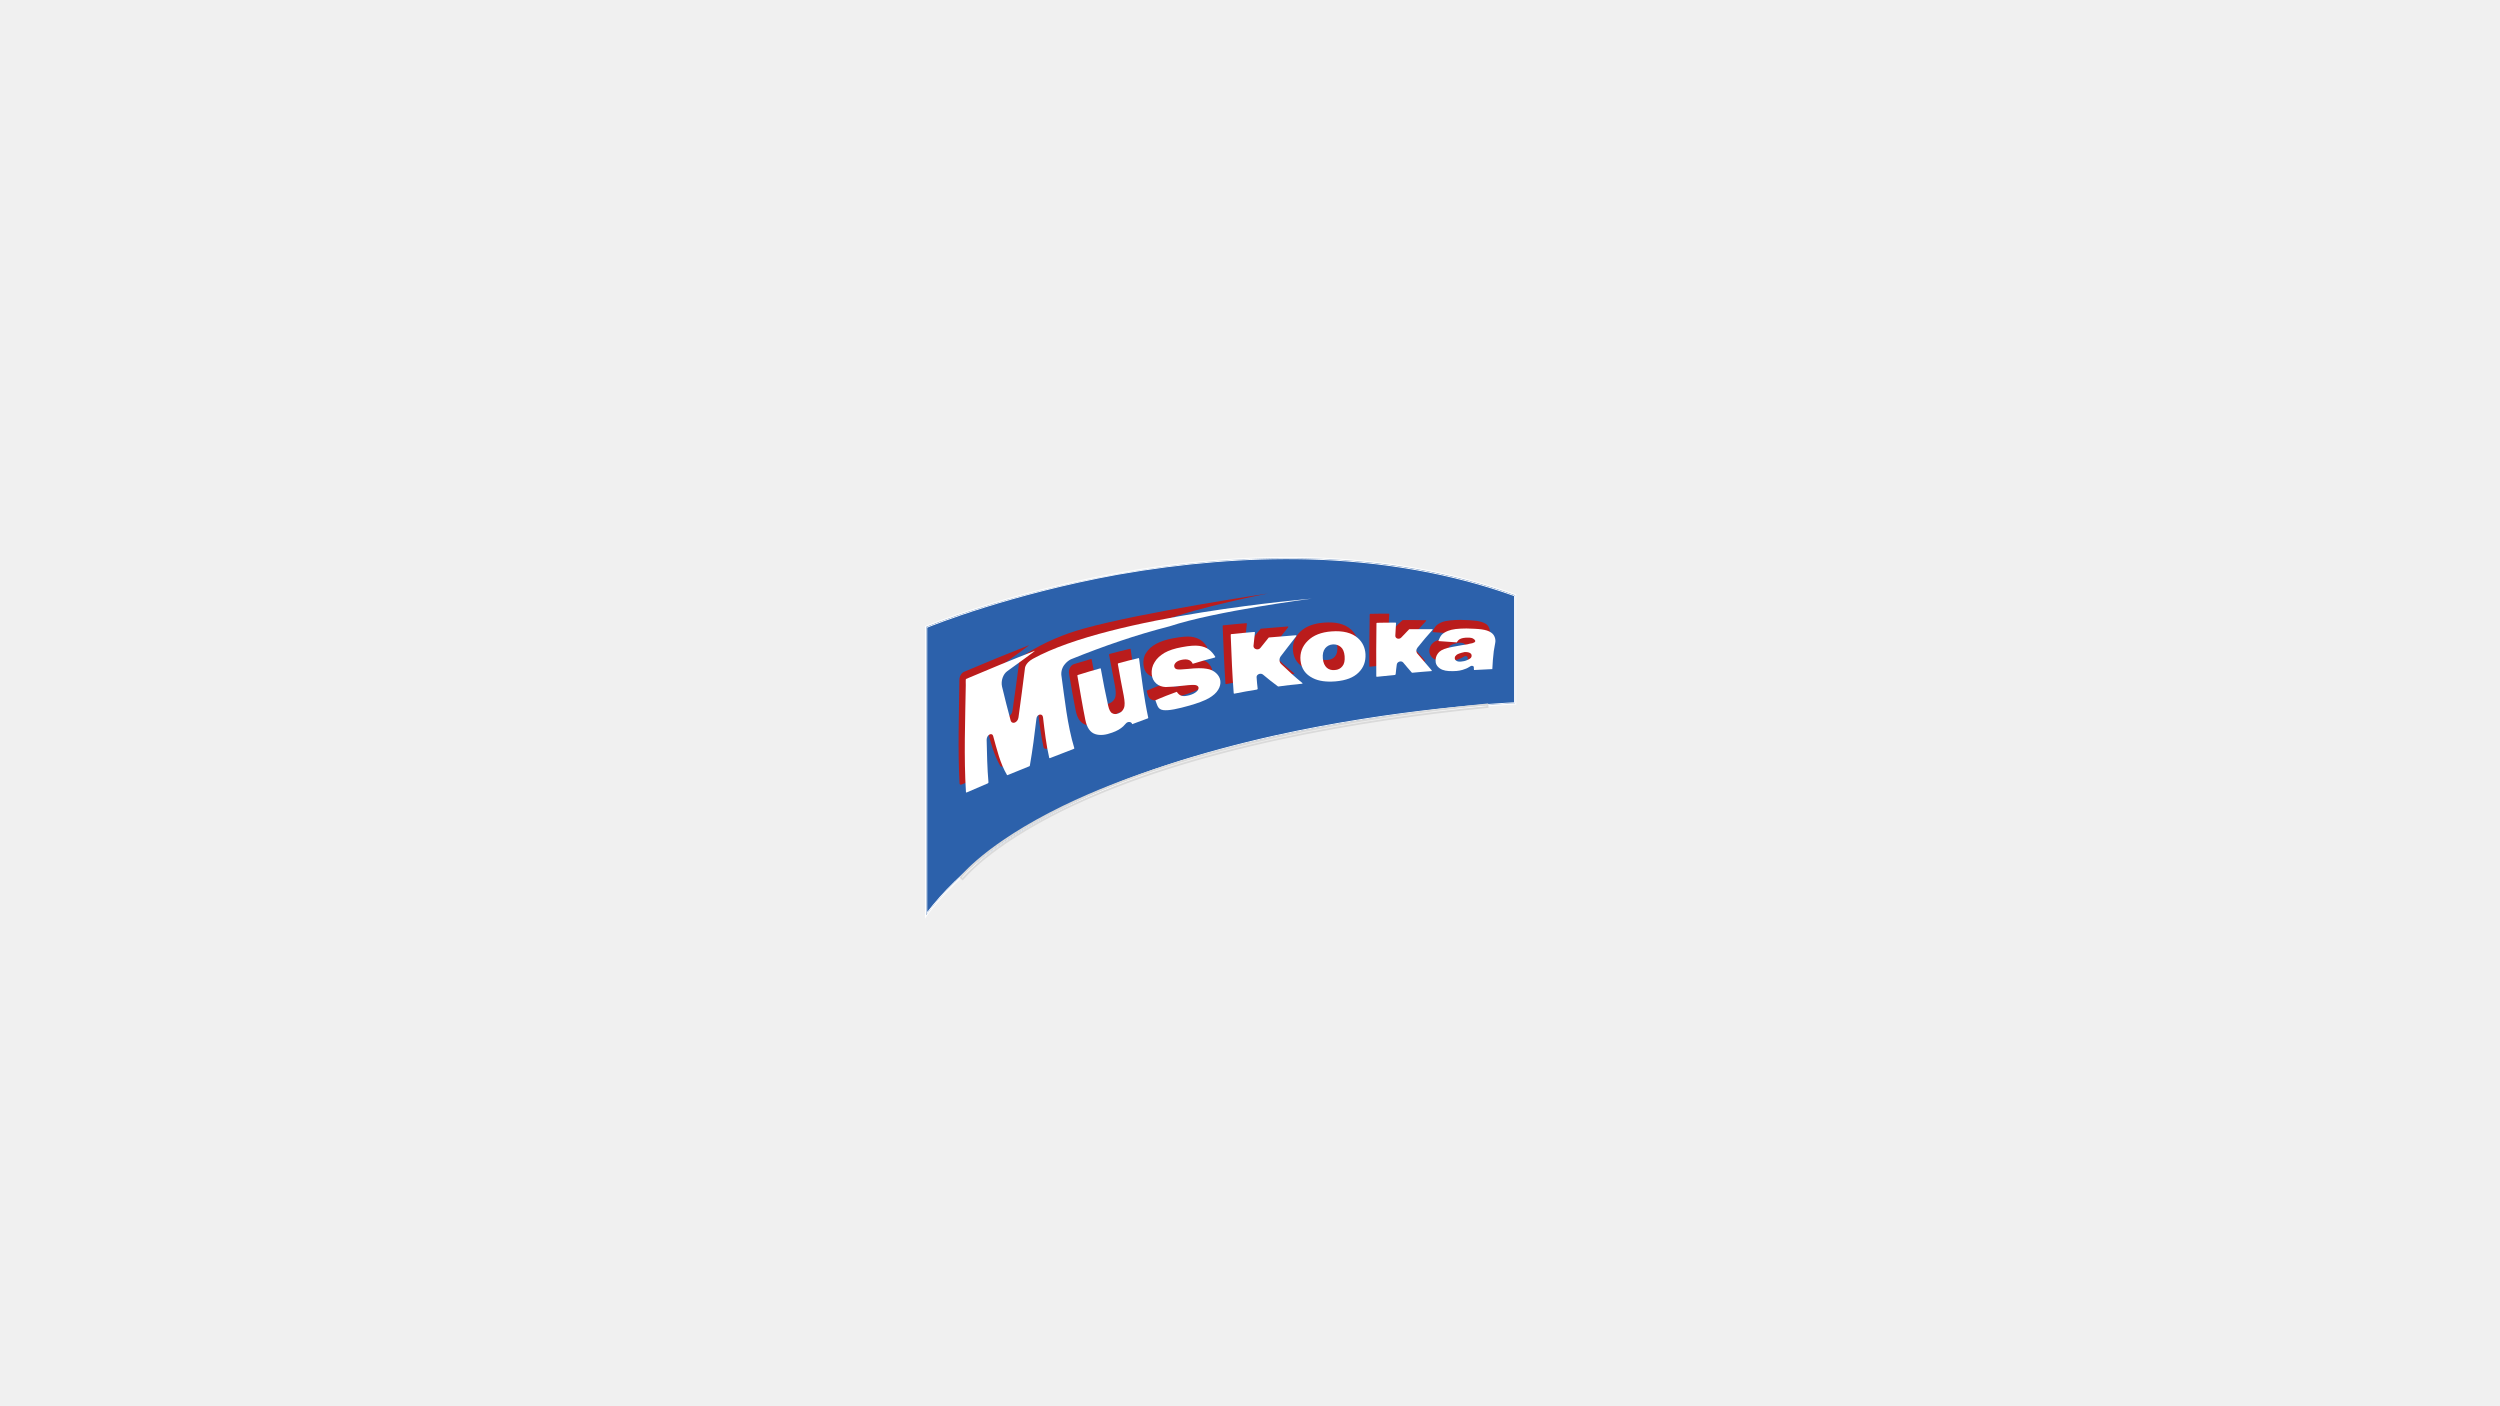
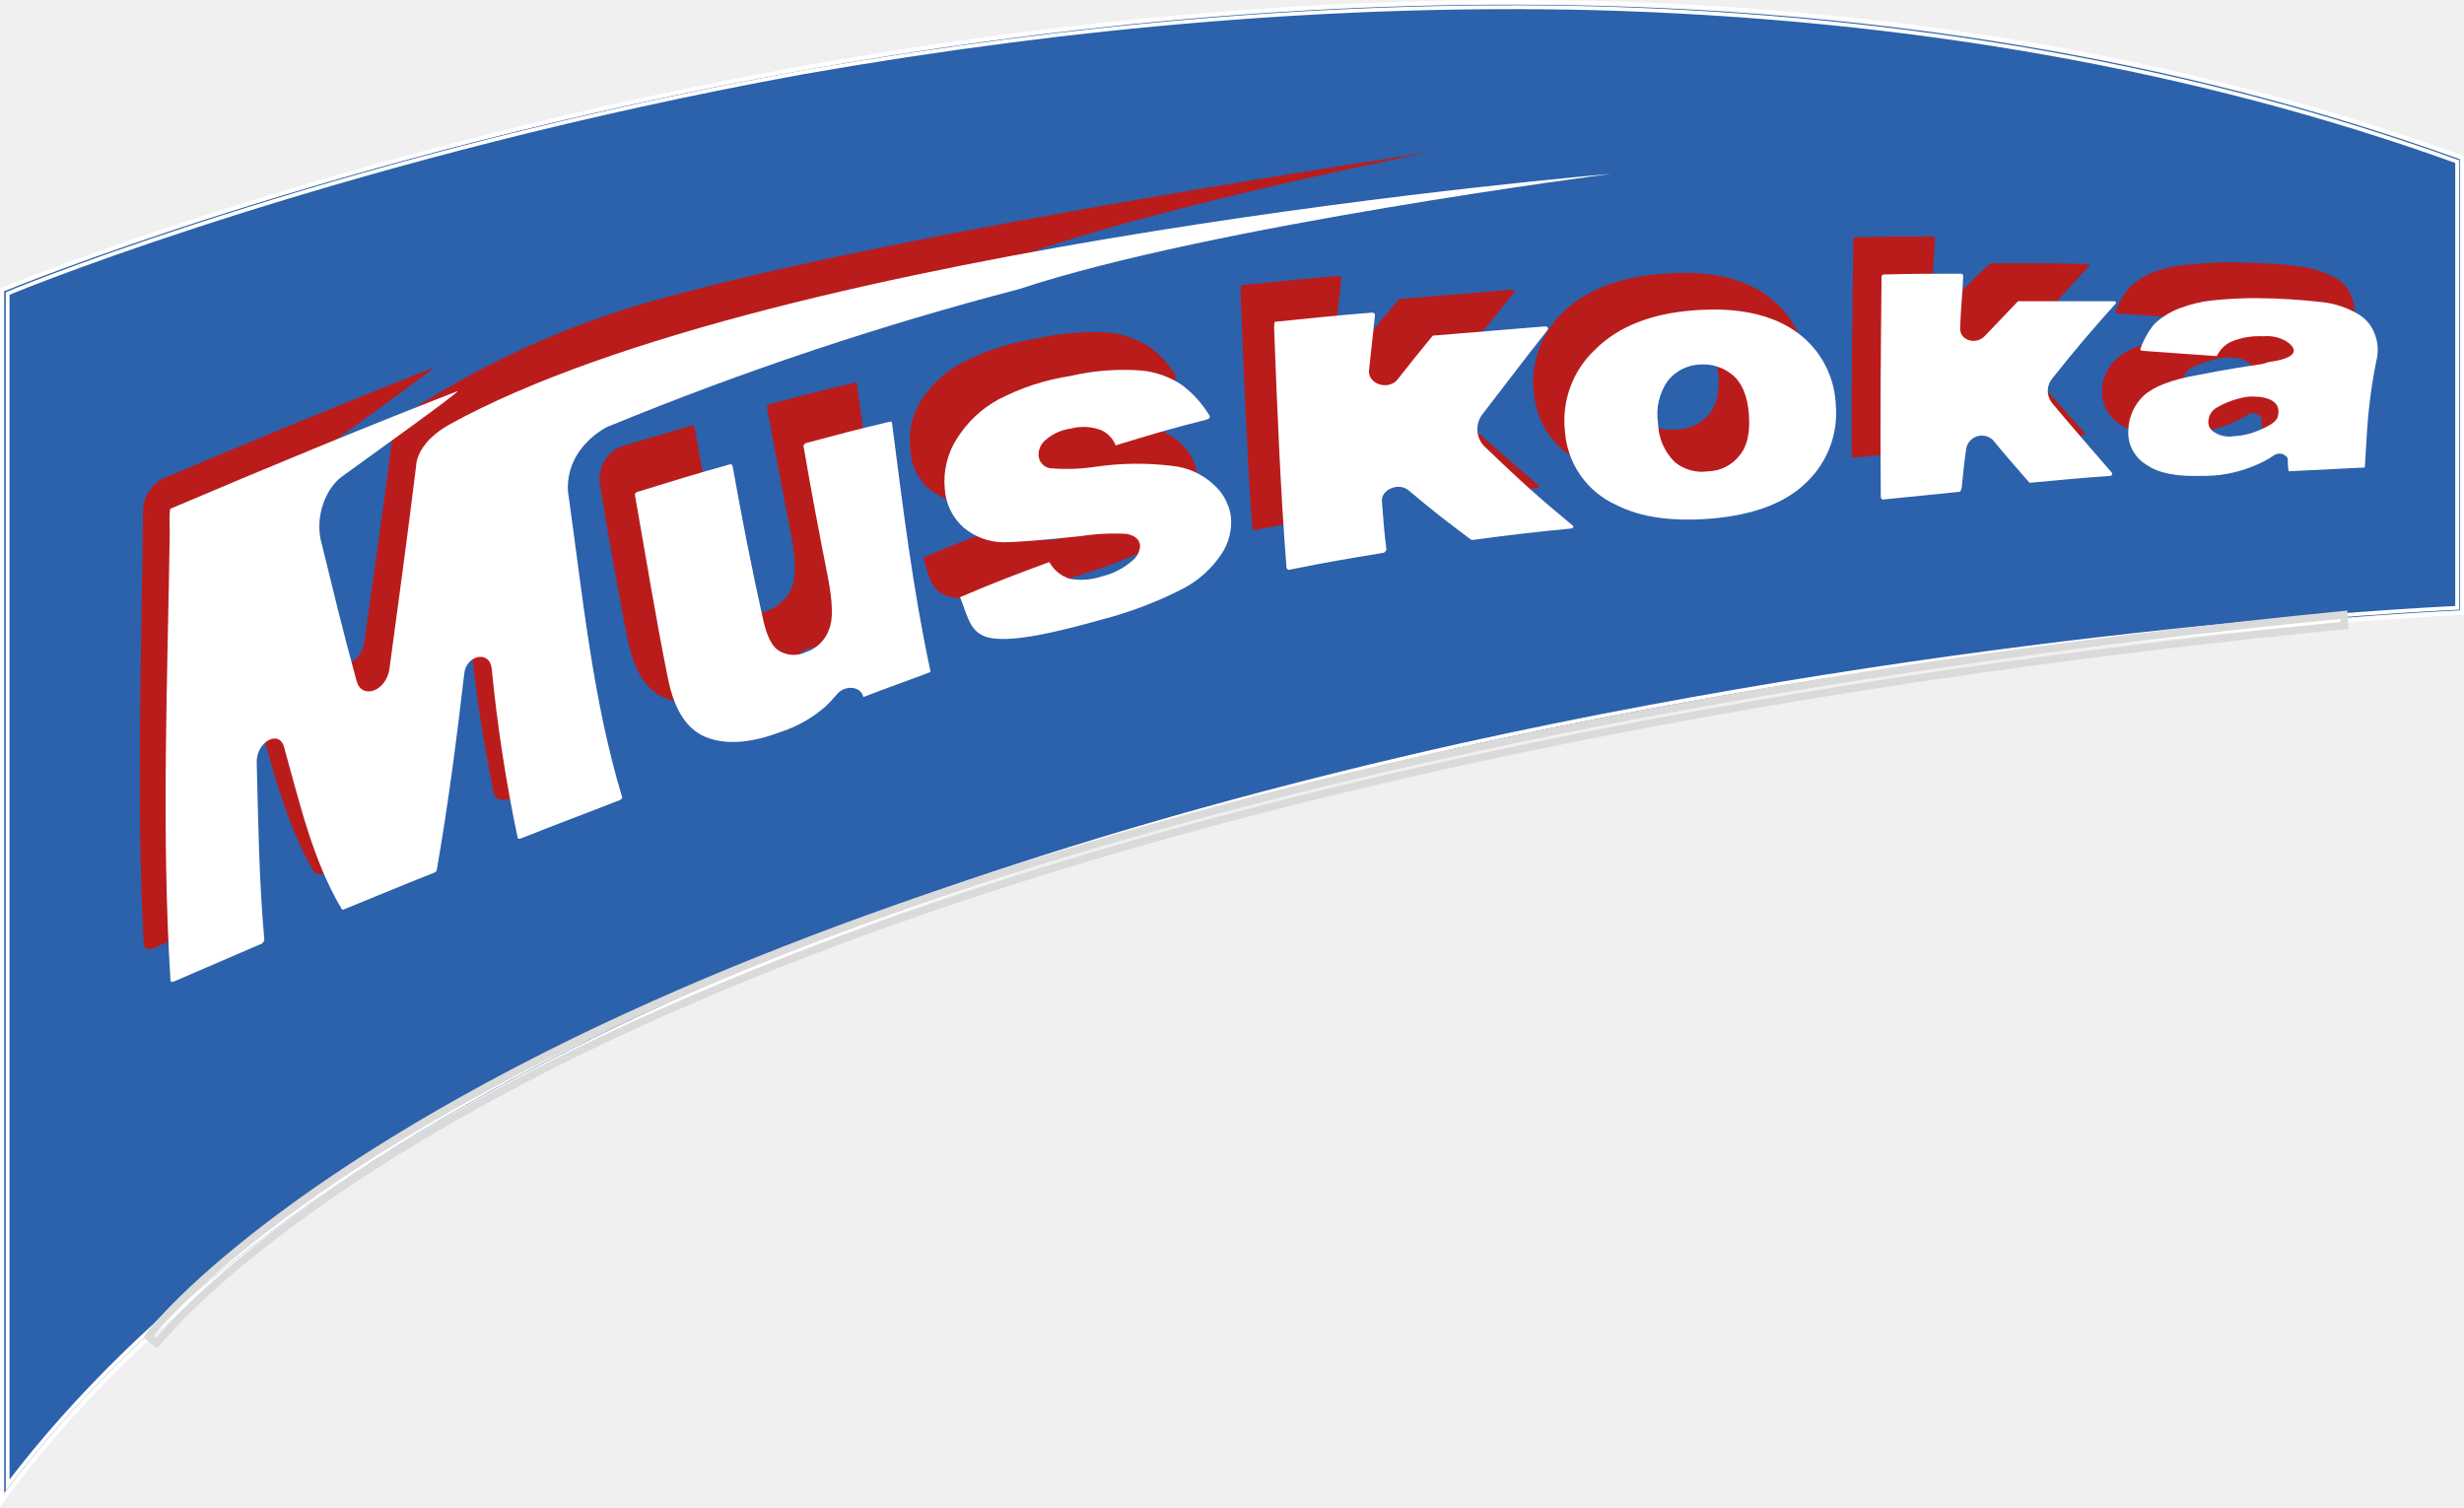
- <svg xmlns="http://www.w3.org/2000/svg" version="1.1" id="Layer_1" x="0px" y="0px" viewBox="0 0 1366 768" style="enable-background:new 0 0 1366 768;" xml:space="preserve">
-   <style type="text/css">
- 	.st0{display:none;fill:none;stroke:#010202;stroke-miterlimit:10;}
- 	.st1{fill:#2C61AB;}
- 	.st2{fill:none;stroke:#FFFFFF;stroke-width:0.5;stroke-miterlimit:10;}
- 	.st3{display:none;}
- 	.st4{fill:none;stroke:#DADADA;stroke-miterlimit:10;}
- 	.st5{fill:#BA1C1C;}
- 	.st6{fill:#FFFFFF;}
- </style>
+ <svg xmlns="http://www.w3.org/2000/svg" id="Layer_1" data-name="Layer 1" width="323" height="197.61" viewBox="0 0 323 197.61">
+   <defs>
+     <style>
+       .cls-1 {
+         fill: #2c61ab;
+       }
+ 
+       .cls-2, .cls-3 {
+         fill: none;
+         stroke-miterlimit: 10;
+       }
+ 
+       .cls-2 {
+         stroke: #fff;
+         stroke-width: 0.5px;
+       }
+ 
+       .cls-3 {
+         stroke: #dadada;
+       }
+ 
+       .cls-4 {
+         fill: #ba1c1c;
+       }
+ 
+       .cls-5 {
+         fill: #fff;
+       }
+     </style>
+   </defs>
  <g id="logo">
    <g>
-       <g>
-         <g>
-           <path class="st0" d="M525.5,480c0,0,52.9-71.2,287.4-94.3" />
-           <path class="st1" d="M506,342.5c0,0,172-71.4,321.9-17.3v59.1c0,0-242.9,9.9-321.9,115.7L506,342.5L506,342.5z" />
-           <g>
- 				</g>
-           <path class="st2" d="M505.7,501.1V342.3l0.2-0.1c0.4-0.2,43.8-18,104.8-29c35.9-6.4,70.7-9.3,103.7-8.5      c41.2,1,79.4,7.8,113.6,20.2l0.2,0.1v59.7h-0.3c-0.6,0-61.5,2.7-131.3,18.1c-41,9.1-76.9,20.8-106.8,34.8      c-37.4,17.5-65.5,38.5-83.5,62.6L505.7,501.1z M506.4,342.8V499c18.1-23.8,46-44.7,83.1-62c30-14,66-25.7,107-34.9      c67.2-14.9,126.1-17.9,131-18.1v-58.5c-34.1-12.3-72.2-19-113.2-20.1c-32.9-0.8-67.7,2.1-103.6,8.4      C552,324.5,509.7,341.4,506.4,342.8z" />
-           <g class="st3">
- 				</g>
-           <g>
-             <g>
-               <path class="st4" d="M526,480.4l-1.1-0.9c0.1-0.2,13.8-18.1,56-38.7c70.4-34.2,164.9-49.3,231.8-55.9l0.1,1.4        c-66.7,6.6-161,21.6-231.2,55.7C539.7,462.5,526.1,480.3,526,480.4z" />
-             </g>
-           </g>
-         </g>
-       </g>
+       <path class="cls-1" d="M.55,38.18s172-71.4,321.9-17.3V80S79.55,89.88.55,195.68V38.18Z" />
+       <path class="cls-2" d="M.25,196.78V38l.2-.1c.4-.2,43.8-18,104.8-29C141.15,2.48,176-.42,209,.38c41.2,1,79.4,7.8,113.6,20.2l.2.1v59.7h-.3c-.6,0-61.5,2.7-131.3,18.1-41,9.1-76.9,20.8-106.8,34.8-37.4,17.5-65.5,38.5-83.5,62.6ZM1,38.48v156.2c18.1-23.8,46-44.7,83.1-62,30-14,66-25.7,107-34.9,67.2-14.9,126.1-17.9,131-18.1V21.18c-34.1-12.3-72.2-19-113.2-20.1-32.9-.8-67.7,2.1-103.6,8.4C46.55,20.18,4.25,37.08,1,38.48Z" />
+       <path class="cls-3" d="M20.55,176.08l-1.1-.9c.1-.2,13.8-18.1,56-38.7,70.4-34.2,164.9-49.3,231.8-55.9l.1,1.4c-66.7,6.6-161,21.6-231.2,55.7C34.25,158.18,20.65,176,20.55,176.08Z" />
    </g>
    <g>
-       <g>
-         <path class="st5" d="M577.1,365c1.9,13,3.2,26.6,7.1,39.2c0.1,0.1-0.1,0.3-0.3,0.4c-4.4,1.7-6.6,2.5-11.1,4.3     c-1.2,0.5-2.4,0.3-2.6-0.5c-1.5-6.7-2.3-13.6-3.1-20.4c-0.3-2.3-3.4-1.6-3.7,0.8c-1.1,8.4-2.1,16.7-3.7,25.1     c0,0.1-0.2,0.3-0.4,0.3c-4.4,1.8-6.6,2.7-10.9,4.5c-0.8,0.3-1.5,0.3-1.8-0.1c-3.6-6.2-5.3-13.1-7.2-19.9c-0.6-2.3-3.7-0.7-3.6,2     c0.2,7.5,0.3,15.1,1,22.7c0,0.1-0.1,0.3-0.4,0.5c-4.5,1.9-6.7,2.9-10.8,4.7c-0.7,0.3-1.2,0.1-1.3-0.4c-1-18.8-0.3-37.8-0.1-56.7     l0,0c0-1.9,1.1-3.8,2.5-4.4c11.8-5,23.7-9.9,35.6-14.6c0.6-0.2-11.2,8.3-15.2,11.2c-2.4,1.6-3.7,5.3-2.9,8.3     c1.8,7.1,2.7,11,4.7,18.1c0.7,2.5,3.9,1.2,4.3-1.6c1.2-8.7,2.5-17.4,3.6-26.2c0,0-0.3-2.5,4.4-5.4c9.6-6,20-10.4,30.8-13.4     c32.6-9.1,100.7-19.2,100.7-19.2s-38.1,7.5-56,14.5c-18.5,4.8-36.3,10.9-54,18l0,0C582.5,356.6,576.8,359.3,577.1,365L577.1,365z     " />
-         <path class="st5" d="M622.8,387.2c-3.2,1.2-4.9,1.8-9,3.3l0,0v-0.1c-0.4-1.4-2.5-1.6-3.6-0.2c-0.4,0.5-0.9,1.1-1.4,1.5     c-1.4,1.4-3.5,2.5-6.2,3.5c-3.6,1.4-6.8,1.7-9.5,0.8c-2.7-1-4.5-3.4-5.4-8c-1.3-6.6-2.5-13.4-3.6-20.1c-0.3-2.2,0.9-4.5,2.9-5.1     c3.7-1.1,5.5-1.6,9.1-2.7c0.2-0.1,0.4,0.1,0.4,0.3c1.2,6.6,2.5,13.2,3.9,19.8c0.5,2.2,1.2,3.5,2.1,4.1s2.1,0.6,3.5,0.1     c1.4-0.5,2.5-1.5,3.2-2.9c0.6-1.4,0.6-3.7,0-6.8c-1.3-6.6-1.9-10.1-3.2-16.9c-0.1-0.2,0.1-0.4,0.3-0.5c4.6-1.2,6.8-1.8,11.2-2.8     c0.2-0.1,0.3,0.1,0.3,0.3c1.5,10.7,2.9,21.4,5.1,32C623,387,622.9,387.2,622.8,387.2z" />
-         <path class="st5" d="M626.5,377.4c2.7-1.2,7.1-2.9,11.8-4.6l0,0c0.8,1.2,1.6,1.9,2.7,2.2c1.1,0.3,2.5,0.1,4.2-0.3     c1.8-0.5,3.2-1.2,4.1-2.1c0.7-0.7,1-1.3,1-2c-0.1-0.8-0.7-1.3-1.8-1.5c-0.8-0.1-2.7-0.1-6,0.3c-4.9,0.5-8.3,0.8-10.3,0.8     c-2-0.1-3.7-0.7-5.1-1.9c-1.4-1.2-2.1-2.9-2.3-5.1c-0.2-2.3,0.1-4.5,1.4-6.4c1.2-2,3.1-3.7,5.5-5s5.6-2.4,9.6-3.1     c4.2-0.8,7.4-1,9.5-0.8c2.1,0.3,3.8,0.9,5.2,1.8c1.4,0.9,2.5,2.2,3.6,3.9c0.1,0.2,0,0.4-0.3,0.5c-4.8,1.2-7.2,1.9-12.1,3.4l0,0     c-0.4-1-1.1-1.6-1.9-1.9c-1.1-0.4-2.5-0.5-4-0.2c-1.6,0.3-2.7,0.8-3.3,1.5c-0.7,0.7-1,1.4-0.9,2.1c0.1,0.8,0.6,1.3,1.5,1.5     c1,0.2,2.9,0.1,6-0.3c4.6-0.5,7.9-0.5,10.2-0.2c2.3,0.3,4,1.2,5.3,2.3c1.3,1.2,2.1,2.6,2.3,4.2c0.2,1.6-0.2,3.3-1.2,4.9     c-1,1.7-2.7,3.2-5.2,4.7s-6,2.7-10.6,4.1c-6.5,1.9-11.4,2.9-14.5,2.5C627.6,382.4,627.3,380.3,626.5,377.4L626.5,377.4z" />
-         <path class="st5" d="M682.3,371.6c-4.9,0.8-7.3,1.2-12.3,2.2c-0.2,0.1-0.3-0.1-0.4-0.2c-0.7-10.1-1.1-20.2-1.5-30.3     c0-0.1-0.1-1.5,0.1-1.6c5.1-0.5,7.7-0.8,12.7-1.2c0.2,0,0.4,0.1,0.4,0.3c-0.3,2.8-0.5,4.3-0.8,7.3c0,1.8,2.7,2.5,3.8,1     c1.8-2.3,2.7-3.4,4.5-5.5c0.1-0.1,0.1-0.1,0.3-0.1c5.9-0.5,8.8-0.7,14.5-1.2c0.3,0,0.5,0.3,0.3,0.4c-3.4,4.2-5.1,6.4-8.6,10.8     c-1,1.4-1,3.1,0.3,4.2c4.7,4.4,7,6.4,11.5,10.2c0.2,0.1,0.1,0.4-0.2,0.4c-5.1,0.5-7.7,0.8-12.9,1.5c-0.1,0-0.2,0-0.3-0.1     c-3.3-2.4-4.9-3.7-8.2-6.4c-1.3-1-3.6-0.1-3.5,1.4c0.2,2.7,0.3,4,0.5,6.4C682.6,371.3,682.5,371.5,682.3,371.6z" />
-         <path class="st5" d="M706.5,355.7c-0.4-4,1-7.7,4-10.6c3.1-2.9,7.4-4.5,13-4.9c6.4-0.5,11.2,0.7,14.5,3.6c2.6,2.3,4,5.1,4.2,8.6     c0.2,3.9-1,7.3-3.8,9.9c-2.8,2.7-6.9,4.3-12.6,4.8c-5.1,0.5-9.2-0.1-12.5-1.8C709.2,363.2,706.9,360,706.5,355.7z M718.7,354.5     c0.2,2.3,1,4,2.2,4.9c1.2,1,2.7,1.4,4.5,1.2c1.7-0.1,3.2-0.8,4.1-2c1-1.2,1.4-2.9,1.2-5.3c-0.2-2.3-0.9-3.9-2.1-4.9     c-1.2-1-2.7-1.4-4.4-1.3c-1.8,0.1-3.2,0.8-4.2,2.1S718.5,352.2,718.7,354.5z" />
-         <path class="st5" d="M758.5,363.3c-3.9,0.4-5.9,0.6-10,1c-0.1,0-0.3-0.1-0.3-0.2c-0.1-9.5,0.1-18.9,0.2-28.4     c0-0.1,0.1-0.3,0.3-0.3c4.1-0.1,6.1-0.1,10.1-0.1c0.2,0,0.3,0.1,0.3,0.3c-0.1,2.7-0.3,4-0.4,6.6c-0.1,1.5,2.1,2.3,3.2,1     c1.7-1.8,2.6-2.7,4.4-4.3c0.1-0.1,0.1-0.1,0.2-0.1c5,0,7.5,0,12.6,0.1c0.2,0,0.3,0.2,0.2,0.3c-3.5,3.7-5.1,5.6-8.4,9.6     c-0.8,1-0.8,2.3-0.1,3.2c3.2,3.7,4.7,5.5,7.9,9c0.1,0.1,0,0.4-0.2,0.4c-4.2,0.3-6.4,0.5-10.5,0.9c-0.1,0-0.1,0-0.2-0.1     c-1.9-2.1-2.9-3.2-4.8-5.4c-1-1.2-3.4-0.5-3.6,1.1c-0.3,2.1-0.4,3.1-0.6,5.1C758.7,363.2,758.7,363.3,758.5,363.3z" />
-         <path class="st5" d="M802,360.7c0-0.7-0.1-1-0.1-1.6l0,0c-0.2-0.6-1.2-0.8-1.8-0.4c-1,0.6-2,1.1-2.9,1.4     c-1.9,0.7-4.2,1.1-6.6,1.2c-3.3,0.1-5.7-0.3-7.3-1.4s-2.4-2.7-2.3-4.5c0.1-1.7,0.8-3.2,2.1-4.2c1.3-1.2,3.6-2,7.1-2.6     c4.1-0.7,6.9-1.2,8.1-1.4c0.5-0.1,0.8-0.1,1.3-0.3l0,0c5.9-0.7,2.3-2.7,2.3-2.7c-0.5-0.4-1.5-0.5-2.9-0.5c-1.8,0-3.3,0.2-4.2,0.6     c-0.8,0.3-1.4,1-1.9,1.8l0,0c-4-0.3-6-0.4-9.9-0.7c-0.2,0-0.3-0.1-0.2-0.3c0.5-1.3,1.1-2.3,1.8-3.1c0.8-0.8,1.9-1.5,3.4-2.1     c1-0.4,2.5-0.7,4.3-0.9c1.8-0.2,3.8-0.3,5.9-0.3c3.4,0.1,6.2,0.2,8.4,0.5c2.1,0.3,3.8,0.8,5.1,1.6c1,0.5,1.6,1.4,2,2.4     c0.4,1,0.5,2.1,0.3,3c-0.6,3.6-1,5.3-1.4,9.2c-0.2,1.8-0.3,2.8-0.3,4.7l0,0C808,360.3,806,360.4,802,360.7z M796.9,351.2     c-2.3,0.5-3.7,1-4.3,1.4c-0.6,0.5-1,1-1,1.6c-0.1,0.7,0.2,1.2,0.8,1.6c0.5,0.4,1.4,0.5,2.5,0.5c1.2-0.1,2.3-0.3,3.4-0.8     c1.1-0.5,2.2-1,2.4-1.7C801.5,350.7,796.9,351.2,796.9,351.2z" />
-       </g>
+       <path class="cls-4" d="M71.65,60.68c1.9,13,3.2,26.6,7.1,39.2.1.1-.1.3-.3.4-4.4,1.7-6.6,2.5-11.1,4.3-1.2.5-2.4.3-2.6-.5a200.85,200.85,0,0,1-3.1-20.4c-.3-2.3-3.4-1.6-3.7.8-1.1,8.4-2.1,16.7-3.7,25.1a.45.45,0,0,1-.4.3c-4.4,1.8-6.6,2.7-10.9,4.5-.8.3-1.5.3-1.8-.1-3.6-6.2-5.3-13.1-7.2-19.9-.6-2.3-3.7-.7-3.6,2,.2,7.5.3,15.1,1,22.7,0,.1-.1.3-.4.5-4.5,1.9-6.7,2.9-10.8,4.7-.7.3-1.2.1-1.3-.4-1-18.8-.3-37.8-.1-56.7h0a4.92,4.92,0,0,1,2.5-4.4c11.8-5,23.7-9.9,35.6-14.6.6-.2-11.2,8.3-15.2,11.2a8,8,0,0,0-2.9,8.3c1.8,7.1,2.7,11,4.7,18.1.7,2.5,3.9,1.2,4.3-1.6,1.2-8.7,2.5-17.4,3.6-26.2,0,0-.3-2.5,4.4-5.4a117,117,0,0,1,30.8-13.4c32.6-9.1,100.7-19.2,100.7-19.2s-38.1,7.5-56,14.5a444,444,0,0,0-54,18h0c-.2-.2-5.9,2.5-5.6,8.2Z" />
+       <path class="cls-4" d="M117.35,82.88c-3.2,1.2-4.9,1.8-9,3.3h0v-.1c-.4-1.4-2.5-1.6-3.6-.2a10,10,0,0,1-1.4,1.5,17.13,17.13,0,0,1-6.2,3.5c-3.6,1.4-6.8,1.7-9.5.8s-4.5-3.4-5.4-8c-1.3-6.6-2.5-13.4-3.6-20.1a4.63,4.63,0,0,1,2.9-5.1c3.7-1.1,5.5-1.6,9.1-2.7.2-.1.4.1.4.3q1.8,9.9,3.9,19.8c.5,2.2,1.2,3.5,2.1,4.1a3.84,3.84,0,0,0,3.5.1,5.68,5.68,0,0,0,3.2-2.9c.6-1.4.6-3.7,0-6.8-1.3-6.6-1.9-10.1-3.2-16.9-.1-.2.1-.4.3-.5,4.6-1.2,6.8-1.8,11.2-2.8.2-.1.3.1.3.3,1.5,10.7,2.9,21.4,5.1,32C117.55,82.68,117.45,82.88,117.35,82.88Z" />
+       <path class="cls-4" d="M121.05,73.08c2.7-1.2,7.1-2.9,11.8-4.6h0a4.7,4.7,0,0,0,2.7,2.2,9,9,0,0,0,4.2-.3,9.28,9.28,0,0,0,4.1-2.1,2.75,2.75,0,0,0,1-2q-.15-1.2-1.8-1.5a29,29,0,0,0-6,.3c-4.9.5-8.3.8-10.3.8a8.19,8.19,0,0,1-5.1-1.9,7.19,7.19,0,0,1-2.3-5.1,9.52,9.52,0,0,1,1.4-6.4,14.12,14.12,0,0,1,5.5-5,31.81,31.81,0,0,1,9.6-3.1,36,36,0,0,1,9.5-.8,12.78,12.78,0,0,1,5.2,1.8,12.41,12.41,0,0,1,3.6,3.9c.1.2,0,.4-.3.5-4.8,1.2-7.2,1.9-12.1,3.4h0a3.23,3.23,0,0,0-1.9-1.9,7.54,7.54,0,0,0-4-.2,5.65,5.65,0,0,0-3.3,1.5,2.48,2.48,0,0,0-.9,2.1,1.7,1.7,0,0,0,1.5,1.5,22.72,22.72,0,0,0,6-.3,44.78,44.78,0,0,1,10.2-.2,10,10,0,0,1,5.3,2.3,6.82,6.82,0,0,1,2.3,4.2,7.48,7.48,0,0,1-1.2,4.9,14.25,14.25,0,0,1-5.2,4.7c-2.5,1.5-6,2.7-10.6,4.1-6.5,1.9-11.4,2.9-14.5,2.5-3.3-.3-3.6-2.4-4.4-5.3Z" />
+       <path class="cls-4" d="M176.85,67.28c-4.9.8-7.3,1.2-12.3,2.2-.2.1-.3-.1-.4-.2-.7-10.1-1.1-20.2-1.5-30.3,0-.1-.1-1.5.1-1.6,5.1-.5,7.7-.8,12.7-1.2.2,0,.4.1.4.3-.3,2.8-.5,4.3-.8,7.3,0,1.8,2.7,2.5,3.8,1,1.8-2.3,2.7-3.4,4.5-5.5.1-.1.1-.1.3-.1,5.9-.5,8.8-.7,14.5-1.2.3,0,.5.3.3.4-3.4,4.2-5.1,6.4-8.6,10.8a3,3,0,0,0,.3,4.2c4.7,4.4,7,6.4,11.5,10.2.2.1.1.4-.2.4-5.1.5-7.7.8-12.9,1.5a.37.37,0,0,1-.3-.1c-3.3-2.4-4.9-3.7-8.2-6.4-1.3-1-3.6-.1-3.5,1.4.2,2.7.3,4,.5,6.4A.37.37,0,0,1,176.85,67.28Z" />
+       <path class="cls-4" d="M201.05,51.38a12.65,12.65,0,0,1,4-10.6c3.1-2.9,7.4-4.5,13-4.9,6.4-.5,11.2.7,14.5,3.6a11.88,11.88,0,0,1,4.2,8.6A12.09,12.09,0,0,1,233,58c-2.8,2.7-6.9,4.3-12.6,4.8-5.1.5-9.2-.1-12.5-1.8C203.75,58.88,201.45,55.68,201.05,51.38Zm12.2-1.2c.2,2.3,1,4,2.2,4.9a5.74,5.74,0,0,0,4.5,1.2,5.42,5.42,0,0,0,4.1-2c1-1.2,1.4-2.9,1.2-5.3s-.9-3.9-2.1-4.9a6.08,6.08,0,0,0-4.4-1.3,5.4,5.4,0,0,0-4.2,2.1A7.28,7.28,0,0,0,213.25,50.18Z" />
+       <path class="cls-4" d="M253.05,59c-3.9.4-5.9.6-10,1-.1,0-.3-.1-.3-.2-.1-9.5.1-18.9.2-28.4a.32.32,0,0,1,.3-.3c4.1-.1,6.1-.1,10.1-.1a.27.27,0,0,1,.3.3c-.1,2.7-.3,4-.4,6.6-.1,1.5,2.1,2.3,3.2,1a59.29,59.29,0,0,1,4.4-4.3c.1-.1.1-.1.2-.1,5,0,7.5,0,12.6.1.2,0,.3.2.2.3-3.5,3.7-5.1,5.6-8.4,9.6a2.56,2.56,0,0,0-.1,3.2c3.2,3.7,4.7,5.5,7.9,9a.27.27,0,0,1-.2.4c-4.2.3-6.4.5-10.5.9-.1,0-.1,0-.2-.1-1.9-2.1-2.9-3.2-4.8-5.4a2.17,2.17,0,0,0-3.6,1.1c-.3,2.1-.4,3.1-.6,5.1C253.25,58.88,253.25,59,253.05,59Z" />
+       <path class="cls-4" d="M296.55,56.38c0-.7-.1-1-.1-1.6h0a1.26,1.26,0,0,0-1.8-.4,15.25,15.25,0,0,1-2.9,1.4,22.15,22.15,0,0,1-6.6,1.2c-3.3.1-5.7-.3-7.3-1.4a5,5,0,0,1-2.3-4.5,5.56,5.56,0,0,1,2.1-4.2c1.3-1.2,3.6-2,7.1-2.6l8.1-1.4a6.11,6.11,0,0,0,1.3-.3h0c5.9-.7,2.3-2.7,2.3-2.7a5.16,5.16,0,0,0-2.9-.5,11.32,11.32,0,0,0-4.2.6,4.11,4.11,0,0,0-1.9,1.8h0c-4-.3-6-.4-9.9-.7-.2,0-.3-.1-.2-.3a10.13,10.13,0,0,1,1.8-3.1,9.91,9.91,0,0,1,3.4-2.1,17.67,17.67,0,0,1,4.3-.9,54.08,54.08,0,0,1,5.9-.3c3.4.1,6.2.2,8.4.5a13.33,13.33,0,0,1,5.1,1.6,4.31,4.31,0,0,1,2,2.4,5.26,5.26,0,0,1,.3,3c-.6,3.6-1,5.3-1.4,9.2a35.93,35.93,0,0,0-.3,4.7h0C302.55,56,300.55,56.08,296.55,56.38Zm-5.1-9.5a14.72,14.72,0,0,0-4.3,1.4,2.2,2.2,0,0,0-1,1.6,1.55,1.55,0,0,0,.8,1.6,4.25,4.25,0,0,0,2.5.5,9.94,9.94,0,0,0,3.4-.8c1.1-.5,2.2-1,2.4-1.7C296.05,46.38,291.45,46.88,291.45,46.88Z" />
    </g>
    <g>
-       <g>
-         <path class="st6" d="M579.9,368.7c1.9,13.4,3.2,27.2,7.1,40.1c0.1,0.1-0.1,0.3-0.3,0.4c-5.1,2-7.6,2.9-12.9,5     c-0.2,0.1-0.5,0.1-0.5-0.1c-1.7-7.3-2.5-14.7-3.4-22.2c-0.3-2.4-3.4-1.7-3.6,0.8c-1,8.6-2.1,17.1-3.6,25.7c0,0.1-0.2,0.3-0.3,0.3     c-4.8,1.9-7.1,2.9-11.8,4.8c-0.2,0.1-0.3,0.1-0.4-0.1c-3.8-6.4-5.5-14-7.5-21.1c-0.6-2.4-3.6-0.8-3.6,1.9     c0.2,7.7,0.3,15.5,1,23.3c0,0.1-0.1,0.3-0.3,0.5c-4.9,2.1-7.2,3.1-11.6,5c-0.2,0.1-0.3,0-0.4-0.1c-1.2-19.5-0.4-39-0.1-58.5     c0-0.3-0.1-3.4,0.1-3.4c12.5-5.3,25-10.5,37.6-15.4c0.6-0.1-11,8.2-15,11.1c-2.3,1.6-3.6,5.3-2.9,8.4c1.8,7.3,2.7,11.2,4.7,18.5     c0.7,2.5,3.9,1.3,4.3-1.6c1.2-8.8,2.4-17.7,3.5-26.6c0,0-0.1-2.9,4.3-5.4c43.1-23.8,152.4-32.9,152.4-32.9s-52.6,6.8-77.6,15.1     c-18.4,4.7-36,10.8-53.6,17.9C585.2,360.1,579.6,362.8,579.9,368.7z" />
-         <path class="st6" d="M627.2,392.5c-2.9,1.1-4.7,1.7-8.6,3.2l0,0v-0.1c-0.4-1.4-2.5-1.5-3.5-0.2c-0.4,0.5-0.9,1-1.4,1.5     c-1.4,1.3-3.4,2.5-6,3.4c-3.5,1.3-6.6,1.7-9.3,0.8s-4.5-3.4-5.4-7.9c-1.6-7.9-2.9-16-4.3-23.9c-0.1-0.2,0.1-0.5,0.3-0.5     c4.9-1.5,7.4-2.3,12.1-3.6c0.2-0.1,0.4,0.1,0.4,0.3c1.2,6.7,2.5,13.4,4,20.1c0.5,2.2,1.2,3.6,2.2,4.1c1,0.6,2.1,0.6,3.4,0.1     c1.4-0.5,2.4-1.4,3-2.9c0.6-1.4,0.5-3.6-0.1-6.8c-1.3-6.6-2-10.3-3.2-17.2c-0.1-0.2,0.1-0.4,0.3-0.5c4.5-1.2,6.7-1.8,11-2.8     c0.2-0.1,0.3,0.1,0.3,0.3c1.4,10.8,2.7,21.6,5,32.3C627.4,392.3,627.4,392.4,627.2,392.5z" />
-         <path class="st6" d="M631.3,382.6c4.7-2,7.1-2.9,11.7-4.6l0,0c0.8,1.2,1.6,1.9,2.7,2.2c1.1,0.3,2.5,0.1,4.1-0.3     c1.8-0.5,3.2-1.2,4.1-2.1c0.7-0.6,1-1.3,1-2c-0.1-0.8-0.7-1.3-1.8-1.5c-0.8-0.1-2.7-0.1-6,0.3c-4.8,0.5-8.2,0.8-10.2,0.8     c-2-0.1-3.7-0.7-5.1-1.9s-2.3-2.9-2.5-5.1c-0.2-2.3,0.3-4.6,1.6-6.6c1.2-2.1,3.1-3.7,5.4-5.1c2.3-1.3,5.5-2.4,9.5-3.1     c4.2-0.8,7.3-1,9.4-0.7c2.1,0.3,3.8,0.9,5.2,1.9c1.4,1,2.5,2.3,3.6,4c0.1,0.2,0,0.4-0.3,0.5c-4.7,1.2-7.1,1.9-12,3.4l0,0     c-0.4-1-1.1-1.6-1.9-2c-1.1-0.5-2.5-0.5-4-0.2c-1.5,0.3-2.6,0.8-3.3,1.5c-0.7,0.7-1,1.4-0.9,2.1c0.1,0.8,0.6,1.4,1.5,1.6     c1,0.2,2.9,0.1,6-0.2c4.5-0.5,7.9-0.5,10.1-0.1c2.3,0.3,4,1.2,5.3,2.4s2.1,2.6,2.3,4.2s-0.2,3.3-1.2,4.9c-1,1.7-2.7,3.2-5.1,4.6     c-2.5,1.4-6,2.7-10.5,4c-6.4,1.8-11.4,2.9-14.4,2.5C632.5,387.6,632.4,385.3,631.3,382.6L631.3,382.6z" />
-         <path class="st6" d="M686.7,376.8c-4.8,0.8-7.3,1.2-12.2,2.2c-0.2,0.1-0.3-0.1-0.4-0.2c-0.8-10.2-1.2-20.4-1.6-30.7     c0-0.1-0.1-1.6,0.1-1.6c5.1-0.5,7.6-0.8,12.7-1.2c0.2,0,0.4,0.1,0.4,0.3c-0.3,2.9-0.5,4.4-0.8,7.4c0,1.8,2.7,2.5,3.8,1     c1.8-2.3,2.7-3.4,4.5-5.6c0.1-0.1,0.1-0.1,0.3-0.1c5.8-0.5,8.7-0.7,14.5-1.2c0.3,0,0.5,0.3,0.3,0.5c-3.4,4.3-5.1,6.6-8.5,11     c-1,1.4-0.9,3.2,0.3,4.3c4.7,4.5,6.9,6.5,11.5,10.3c0.2,0.1,0.1,0.4-0.2,0.4c-5.1,0.5-7.7,0.8-12.9,1.5c-0.1,0-0.2,0-0.3-0.1     c-3.2-2.4-4.9-3.7-8.1-6.4c-1.3-1.1-3.6-0.1-3.5,1.4c0.2,2.7,0.3,4,0.6,6.4C687,376.7,686.9,376.8,686.7,376.8z" />
-         <path class="st6" d="M710.6,360.9c-0.4-4.1,0.9-7.8,4-10.8c3-3,7.4-4.7,12.9-5.1c6.4-0.5,11.2,0.8,14.4,3.6     c2.6,2.3,4,5.3,4.2,8.8c0.2,4-1,7.4-3.8,10.1c-2.7,2.7-6.8,4.3-12.5,4.8c-5,0.4-9.2-0.1-12.5-1.8     C713.3,368.5,711.1,365.4,710.6,360.9z M722.8,359.8c0.2,2.4,1,4,2.2,5.1c1.2,1,2.7,1.4,4.4,1.2c1.7-0.1,3.1-0.8,4.1-2.1     c1-1.2,1.4-3,1.2-5.5c-0.2-2.3-0.9-4-2.1-5c-1.2-1-2.7-1.5-4.3-1.4c-1.8,0.1-3.2,0.9-4.2,2.1C723,355.6,722.6,357.4,722.8,359.8z     " />
-         <path class="st6" d="M762.2,368.8c-3.9,0.4-5.9,0.6-9.9,1c-0.1,0-0.3-0.1-0.3-0.3c-0.1-9.7,0-19.2,0.1-28.9     c0-0.1,0.1-0.3,0.3-0.3c4-0.1,6.1-0.1,10.1-0.1c0.2,0,0.3,0.1,0.3,0.3c-0.1,2.7-0.3,4-0.4,6.8c-0.1,1.6,2,2.3,3.2,1.1     c1.7-1.8,2.6-2.7,4.3-4.5c0.1-0.1,0.1-0.1,0.2-0.1c5,0,7.5,0,12.5,0c0.2,0,0.3,0.2,0.2,0.3c-3.4,3.8-5.1,5.8-8.3,9.8     c-0.8,1-0.8,2.3-0.1,3.2c3.2,3.8,4.7,5.5,7.9,9.2c0.1,0.1,0,0.4-0.2,0.4c-4.2,0.3-6.3,0.5-10.5,0.9c-0.1,0-0.1,0-0.2-0.1     c-1.9-2.2-2.9-3.3-4.7-5.5c-1-1.2-3.3-0.5-3.5,1.1c-0.3,2.1-0.4,3.2-0.6,5.2C762.4,368.7,762.4,368.8,762.2,368.8z" />
-         <path class="st6" d="M805.4,366.1c-0.1-0.7-0.1-1-0.1-1.7l0,0c-0.2-0.6-1.2-0.8-1.8-0.4c-1,0.6-1.9,1.2-2.9,1.5     c-1.9,0.8-4.1,1.2-6.6,1.2c-3.2,0.1-5.6-0.3-7.3-1.5s-2.4-2.7-2.3-4.6c0.1-1.8,0.8-3.2,2-4.4c1.3-1.2,3.6-2.1,7-2.7     c4-0.8,6.8-1.2,8.1-1.4c0.5-0.1,0.8-0.1,1.2-0.3l0,0c5.9-0.8,2.3-2.8,2.3-2.8c-0.5-0.4-1.5-0.6-2.9-0.6c-1.8,0-3.2,0.2-4.2,0.7     c-0.8,0.3-1.4,1-1.9,1.9l0,0c-4-0.3-6-0.4-9.8-0.7c-0.1,0-0.3-0.1-0.2-0.3c0.5-1.3,1.1-2.4,1.8-3.2c0.8-0.8,1.9-1.5,3.4-2.1     c1-0.4,2.5-0.8,4.2-1c1.8-0.2,3.8-0.3,5.9-0.3c3.4,0.1,6.2,0.2,8.3,0.5c2.1,0.3,3.8,0.8,5.1,1.7c0.9,0.6,1.6,1.4,2,2.5     c0.4,1.1,0.5,2.1,0.3,3.1c-0.7,3.6-1,5.5-1.3,9.5c-0.1,1.9-0.2,2.9-0.3,4.9l0,0C811.3,365.8,809.3,365.9,805.4,366.1z      M800.2,356.3c-2.3,0.5-3.7,1-4.3,1.5s-1,1-1,1.6c-0.1,0.7,0.2,1.2,0.8,1.6c0.5,0.4,1.4,0.6,2.5,0.5c1.2-0.1,2.3-0.3,3.4-0.8     s2.2-1,2.4-1.8C804.8,355.9,800.2,356.3,800.2,356.3z" />
-       </g>
+       <path class="cls-5" d="M74.45,64.38c1.9,13.4,3.2,27.2,7.1,40.1.1.1-.1.3-.3.4-5.1,2-7.6,2.9-12.9,5-.2.1-.5.1-.5-.1a204.93,204.93,0,0,1-3.4-22.2c-.3-2.4-3.4-1.7-3.6.8-1,8.6-2.1,17.1-3.6,25.7a.45.45,0,0,1-.3.3c-4.8,1.9-7.1,2.9-11.8,4.8-.2.1-.3.1-.4-.1-3.8-6.4-5.5-14-7.5-21.1-.6-2.4-3.6-.8-3.6,1.9.2,7.7.3,15.5,1,23.3a.91.91,0,0,1-.3.5c-4.9,2.1-7.2,3.1-11.6,5-.2.1-.3,0-.4-.1-1.2-19.5-.4-39-.1-58.5,0-.3-.1-3.4.1-3.4,12.5-5.3,25-10.5,37.6-15.4.6-.1-11,8.2-15,11.1-2.3,1.6-3.6,5.3-2.9,8.4,1.8,7.3,2.7,11.2,4.7,18.5.7,2.5,3.9,1.3,4.3-1.6,1.2-8.8,2.4-17.7,3.5-26.6,0,0-.1-2.9,4.3-5.4,43.1-23.8,152.4-32.9,152.4-32.9s-52.6,6.8-77.6,15.1a421.24,421.24,0,0,0-53.6,17.9C79.75,55.78,74.15,58.48,74.45,64.38Z" />
+       <path class="cls-5" d="M121.75,88.18c-2.9,1.1-4.7,1.7-8.6,3.2h0v-.1c-.4-1.4-2.5-1.5-3.5-.2a19.2,19.2,0,0,1-1.4,1.5,16.91,16.91,0,0,1-6,3.4c-3.5,1.3-6.6,1.7-9.3.8s-4.5-3.4-5.4-7.9c-1.6-7.9-2.9-16-4.3-23.9a.38.38,0,0,1,.3-.5c4.9-1.5,7.4-2.3,12.1-3.6.2-.1.4.1.4.3,1.2,6.7,2.5,13.4,4,20.1.5,2.2,1.2,3.6,2.2,4.1a3.68,3.68,0,0,0,3.4.1,4.79,4.79,0,0,0,3-2.9c.6-1.4.5-3.6-.1-6.8-1.3-6.6-2-10.3-3.2-17.2-.1-.2.1-.4.3-.5,4.5-1.2,6.7-1.8,11-2.8.2-.1.3.1.3.3,1.4,10.8,2.7,21.6,5,32.3C122,88,122,88.08,121.75,88.18Z" />
+       <path class="cls-5" d="M125.85,78.28c4.7-2,7.1-2.9,11.7-4.6h0a4.7,4.7,0,0,0,2.7,2.2,8.56,8.56,0,0,0,4.1-.3,9.28,9.28,0,0,0,4.1-2.1,2.6,2.6,0,0,0,1-2q-.15-1.2-1.8-1.5a29,29,0,0,0-6,.3c-4.8.5-8.2.8-10.2.8a8.19,8.19,0,0,1-5.1-1.9,7.35,7.35,0,0,1-2.5-5.1,10.34,10.34,0,0,1,1.6-6.6,14.77,14.77,0,0,1,5.4-5.1,30.18,30.18,0,0,1,9.5-3.1,30.72,30.72,0,0,1,9.4-.7,11.51,11.51,0,0,1,5.2,1.9,14.07,14.07,0,0,1,3.6,4c.1.2,0,.4-.3.5-4.7,1.2-7.1,1.9-12,3.4h0a3.73,3.73,0,0,0-1.9-2,6.65,6.65,0,0,0-4-.2,6.35,6.35,0,0,0-3.3,1.5,2.48,2.48,0,0,0-.9,2.1,1.8,1.8,0,0,0,1.5,1.6,26.09,26.09,0,0,0,6-.2,37.8,37.8,0,0,1,10.1-.1,9.34,9.34,0,0,1,5.3,2.4,6.82,6.82,0,0,1,2.3,4.2,7.48,7.48,0,0,1-1.2,4.9,13.66,13.66,0,0,1-5.1,4.6,51.62,51.62,0,0,1-10.5,4c-6.4,1.8-11.4,2.9-14.4,2.5s-3.2-2.7-4.3-5.4Z" />
+       <path class="cls-5" d="M181.25,72.48c-4.8.8-7.3,1.2-12.2,2.2-.2.1-.3-.1-.4-.2-.8-10.2-1.2-20.4-1.6-30.7,0-.1-.1-1.6.1-1.6,5.1-.5,7.6-.8,12.7-1.2.2,0,.4.1.4.3-.3,2.9-.5,4.4-.8,7.4,0,1.8,2.7,2.5,3.8,1,1.8-2.3,2.7-3.4,4.5-5.6.1-.1.1-.1.3-.1,5.8-.5,8.7-.7,14.5-1.2.3,0,.5.3.3.5-3.4,4.3-5.1,6.6-8.5,11a3.21,3.21,0,0,0,.3,4.3c4.7,4.5,6.9,6.5,11.5,10.3.2.1.1.4-.2.4-5.1.5-7.7.8-12.9,1.5a.37.37,0,0,1-.3-.1c-3.2-2.4-4.9-3.7-8.1-6.4-1.3-1.1-3.6-.1-3.5,1.4.2,2.7.3,4,.6,6.4C181.55,72.38,181.45,72.48,181.25,72.48Z" />
+       <path class="cls-5" d="M205.15,56.58a12.75,12.75,0,0,1,4-10.8c3-3,7.4-4.7,12.9-5.1,6.4-.5,11.2.8,14.4,3.6a12.32,12.32,0,0,1,4.2,8.8,12.5,12.5,0,0,1-3.8,10.1c-2.7,2.7-6.8,4.3-12.5,4.8-5,.4-9.2-.1-12.5-1.8A11.43,11.43,0,0,1,205.15,56.58Zm12.2-1.1a7.37,7.37,0,0,0,2.2,5.1,5.62,5.62,0,0,0,4.4,1.2,5.36,5.36,0,0,0,4.1-2.1c1-1.2,1.4-3,1.2-5.5-.2-2.3-.9-4-2.1-5a6,6,0,0,0-4.3-1.4,5.72,5.72,0,0,0-4.2,2.1A7.61,7.61,0,0,0,217.35,55.48Z" />
+       <path class="cls-5" d="M256.75,64.48l-9.9,1a.32.32,0,0,1-.3-.3c-.1-9.7,0-19.2.1-28.9a.32.32,0,0,1,.3-.3c4-.1,6.1-.1,10.1-.1a.27.27,0,0,1,.3.3c-.1,2.7-.3,4-.4,6.8-.1,1.6,2,2.3,3.2,1.1,1.7-1.8,2.6-2.7,4.3-4.5.1-.1.1-.1.2-.1h12.5c.2,0,.3.2.2.3-3.4,3.8-5.1,5.8-8.3,9.8a2.56,2.56,0,0,0-.1,3.2c3.2,3.8,4.7,5.5,7.9,9.2a.27.27,0,0,1-.2.4c-4.2.3-6.3.5-10.5.9-.1,0-.1,0-.2-.1-1.9-2.2-2.9-3.3-4.7-5.5a2.09,2.09,0,0,0-3.5,1.1c-.3,2.1-.4,3.2-.6,5.2C257,64.38,257,64.48,256.75,64.48Z" />
+       <path class="cls-5" d="M300,61.78a9.7,9.7,0,0,1-.1-1.7h0a1.26,1.26,0,0,0-1.8-.4,13.37,13.37,0,0,1-2.9,1.5,16.9,16.9,0,0,1-6.6,1.2c-3.2.1-5.6-.3-7.3-1.5a4.94,4.94,0,0,1-2.3-4.6,6.46,6.46,0,0,1,2-4.4c1.3-1.2,3.6-2.1,7-2.7,4-.8,6.8-1.2,8.1-1.4a4.22,4.22,0,0,0,1.2-.3h0c5.9-.8,2.3-2.8,2.3-2.8a5,5,0,0,0-2.9-.6,9.64,9.64,0,0,0-4.2.7,3.89,3.89,0,0,0-1.9,1.9h0c-4-.3-6-.4-9.8-.7-.1,0-.3-.1-.2-.3a10.74,10.74,0,0,1,1.8-3.2,9.91,9.91,0,0,1,3.4-2.1,17.28,17.28,0,0,1,4.2-1,54.08,54.08,0,0,1,5.9-.3,81.9,81.9,0,0,1,8.3.5,11.8,11.8,0,0,1,5.1,1.7,5,5,0,0,1,2,2.5,5.61,5.61,0,0,1,.3,3.1,68.06,68.06,0,0,0-1.3,9.5c-.1,1.9-.2,2.9-.3,4.9h0Zm-5.2-9.8a11.6,11.6,0,0,0-4.3,1.5,2.2,2.2,0,0,0-1,1.6,1.55,1.55,0,0,0,.8,1.6,3.61,3.61,0,0,0,2.5.5,9.94,9.94,0,0,0,3.4-.8c1.1-.5,2.2-1,2.4-1.8C299.35,51.58,294.75,52,294.75,52Z" />
    </g>
  </g>
</svg>
